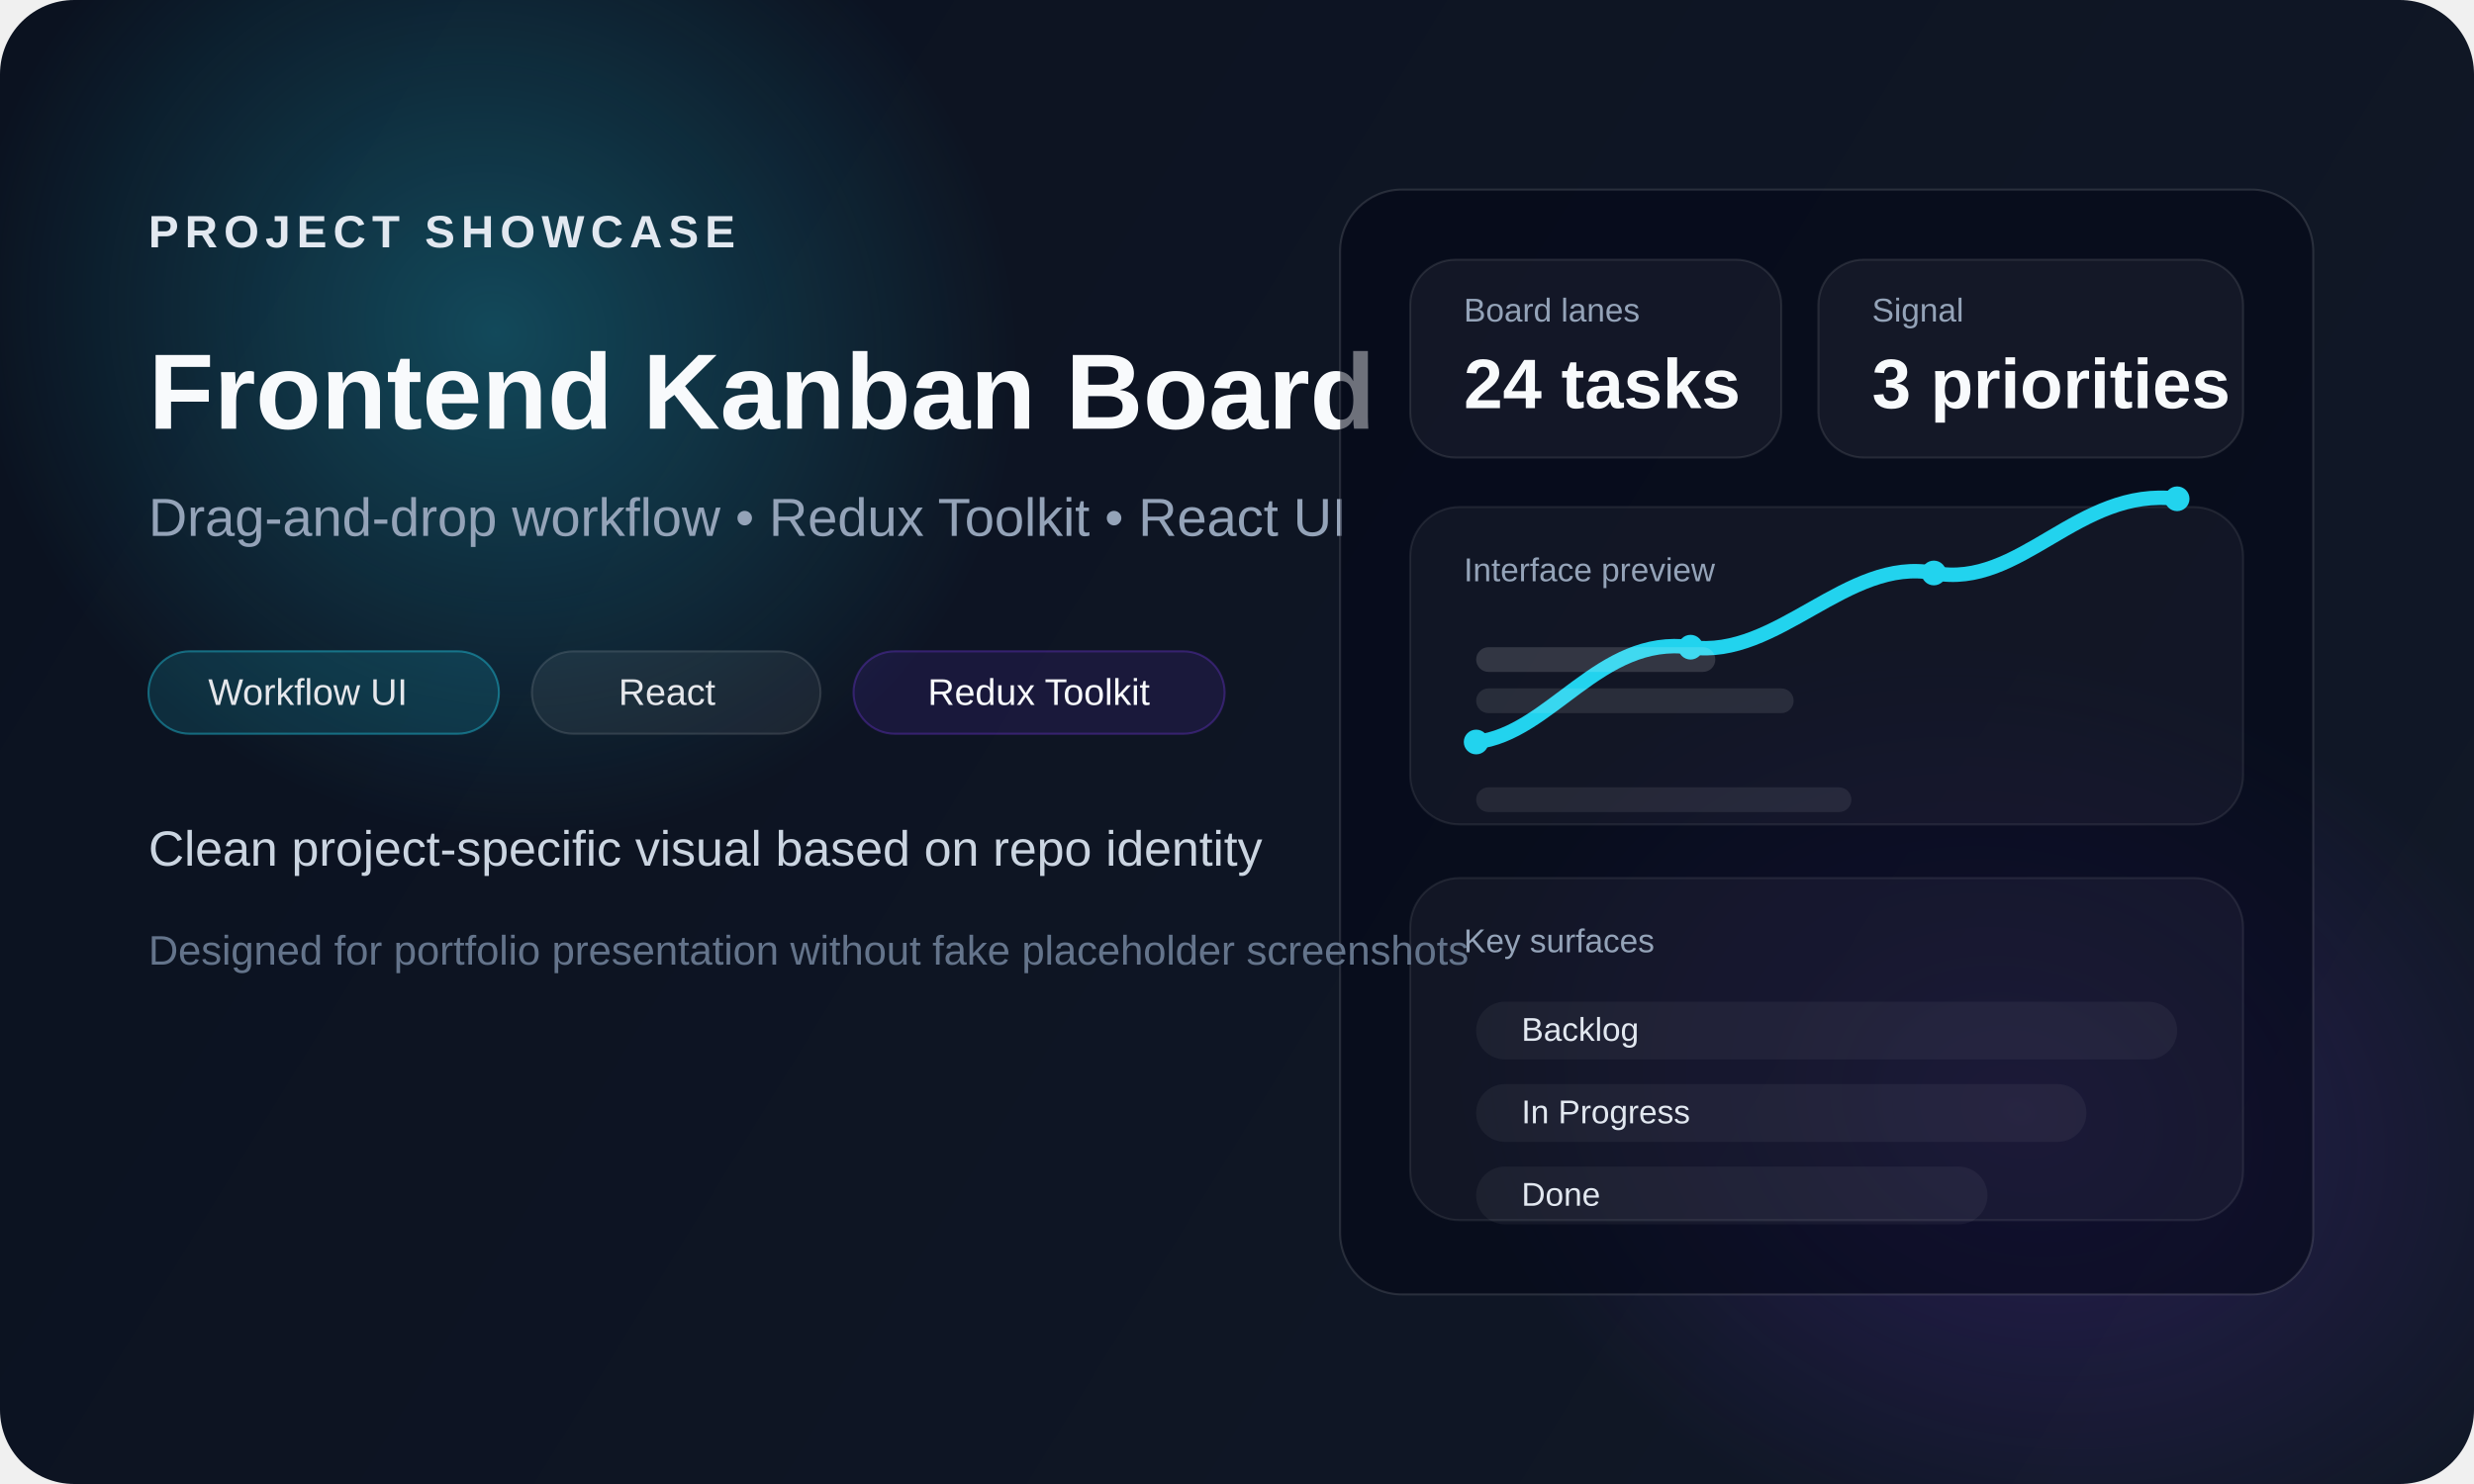
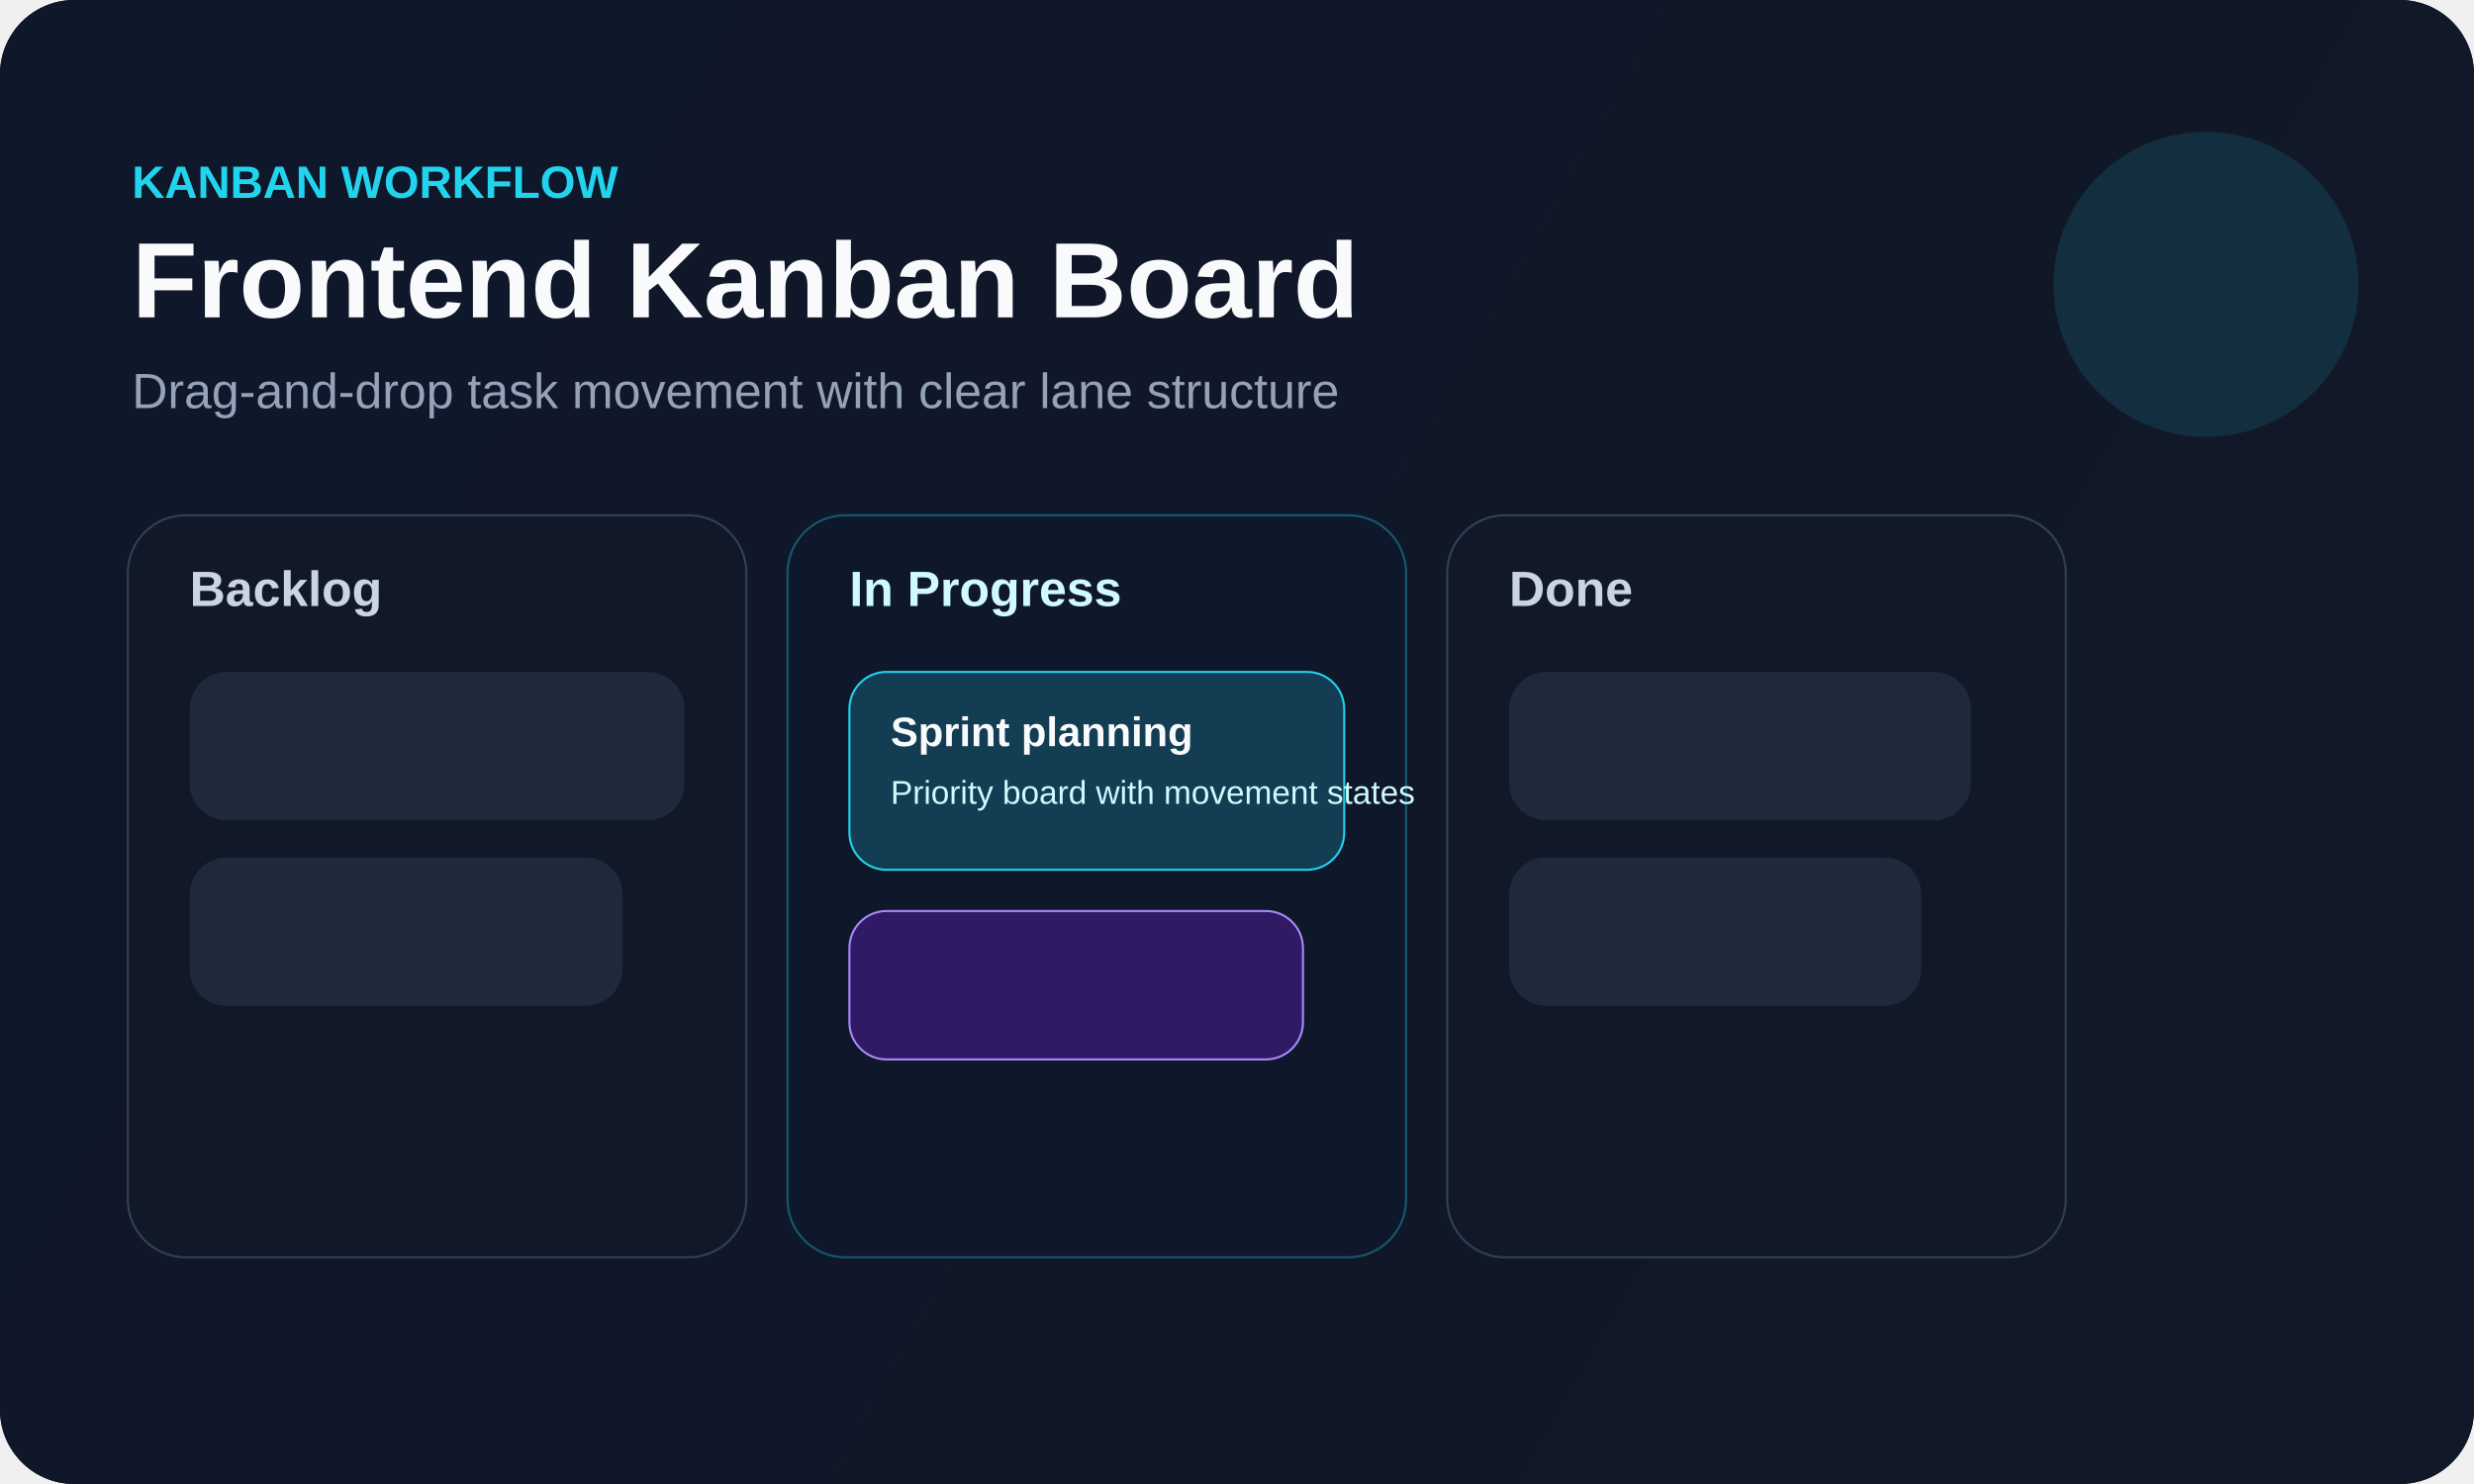
<svg xmlns="http://www.w3.org/2000/svg" width="1200" height="720" viewBox="0 0 1200 720" fill="none">
+   <rect width="1200" height="720" rx="36" fill="#0B1020" />
+   <rect x="0" y="0" width="1200" height="720" rx="36" fill="url(#g1)" />
  <defs>
-     <linearGradient id="bg" x1="80" y1="40" x2="1120" y2="680" gradientUnits="userSpaceOnUse">
-       <stop stop-color="#0b1220" />
+     <linearGradient id="g1" x1="90" y1="80" x2="1110" y2="660" gradientUnits="userSpaceOnUse">
+       <stop stop-color="#0F172A" />
      <stop offset="1" stop-color="#111827" />
    </linearGradient>
-     <radialGradient id="glowA" cx="0" cy="0" r="1" gradientUnits="userSpaceOnUse" gradientTransform="translate(240 160) rotate(32) scale(260 240)">
-       <stop stop-color="#22d3ee" stop-opacity="0.28" />
-       <stop offset="1" stop-color="#22d3ee" stop-opacity="0" />
-     </radialGradient>
-     <radialGradient id="glowB" cx="0" cy="0" r="1" gradientUnits="userSpaceOnUse" gradientTransform="translate(980 540) rotate(18) scale(280 220)">
-       <stop stop-color="#7c3aed" stop-opacity="0.22" />
-       <stop offset="1" stop-color="#7c3aed" stop-opacity="0" />
-     </radialGradient>
  </defs>
-   <rect width="1200" height="720" rx="36" fill="url(#bg)" />
-   <rect width="1200" height="720" rx="36" fill="url(#glowA)" />
-   <rect width="1200" height="720" rx="36" fill="url(#glowB)" />
-   <text x="72" y="120" fill="#E2E8F0" font-family="Arial, Helvetica, sans-serif" font-size="22" font-weight="700" letter-spacing="3">PROJECT SHOWCASE</text>
-   <text x="72" y="208" fill="#F8FAFC" font-family="Arial, Helvetica, sans-serif" font-size="52" font-weight="700">Frontend Kanban Board</text>
-   <text x="72" y="260" fill="#94A3B8" font-family="Arial, Helvetica, sans-serif" font-size="26">Drag-and-drop workflow • Redux Toolkit • React UI</text>
-   <rect x="72" y="316" width="170" height="40" rx="20" fill="#22d3ee" fill-opacity="0.14" stroke="#22d3ee" stroke-opacity="0.4" />
-   <text x="101" y="342" fill="#E5E7EB" font-family="Arial, Helvetica, sans-serif" font-size="18">Workflow UI</text>
-   <rect x="258" y="316" width="140" height="40" rx="20" fill="#FFFFFF" fill-opacity="0.06" stroke="#FFFFFF" stroke-opacity="0.12" />
-   <text x="300" y="342" fill="#E5E7EB" font-family="Arial, Helvetica, sans-serif" font-size="18">React</text>
-   <rect x="414" y="316" width="180" height="40" rx="20" fill="#7c3aed" fill-opacity="0.12" stroke="#7c3aed" stroke-opacity="0.32" />
-   <text x="450" y="342" fill="#F8FAFC" font-family="Arial, Helvetica, sans-serif" font-size="18">Redux Toolkit</text>
-   <rect x="650" y="92" width="472" height="536" rx="30" fill="#020617" fill-opacity="0.56" stroke="#FFFFFF" stroke-opacity="0.12" />
-   <rect x="684" y="126" width="180" height="96" rx="22" fill="#FFFFFF" fill-opacity="0.05" stroke="#FFFFFF" stroke-opacity="0.10" />
-   <rect x="882" y="126" width="206" height="96" rx="22" fill="#FFFFFF" fill-opacity="0.05" stroke="#FFFFFF" stroke-opacity="0.10" />
-   <text x="710" y="156" fill="#94A3B8" font-family="Arial, Helvetica, sans-serif" font-size="16">Board lanes</text>
-   <text x="710" y="198" fill="#F8FAFC" font-family="Arial, Helvetica, sans-serif" font-size="34" font-weight="700">24 tasks</text>
-   <text x="908" y="156" fill="#94A3B8" font-family="Arial, Helvetica, sans-serif" font-size="16">Signal</text>
-   <text x="908" y="198" fill="#F8FAFC" font-family="Arial, Helvetica, sans-serif" font-size="34" font-weight="700">3 priorities</text>
-   <rect x="684" y="246" width="404" height="154" rx="24" fill="#FFFFFF" fill-opacity="0.04" stroke="#FFFFFF" stroke-opacity="0.08" />
-   <text x="710" y="282" fill="#94A3B8" font-family="Arial, Helvetica, sans-serif" font-size="16">Interface preview</text>
-   <path d="M716 360C752 356 776 308 820 314C862 320 896 270 938 278C980 286 1008 236 1056 242" stroke="#22d3ee" stroke-width="7" stroke-linecap="round" stroke-linejoin="round" />
-   <circle cx="716" cy="360" r="6" fill="#22d3ee" />
-   <circle cx="820" cy="314" r="6" fill="#22d3ee" />
-   <circle cx="938" cy="278" r="6" fill="#22d3ee" />
-   <circle cx="1056" cy="242" r="6" fill="#22d3ee" />
-   <rect x="716" y="314" width="116" height="12" rx="6" fill="#FFFFFF" fill-opacity="0.14" />
-   <rect x="716" y="334" width="154" height="12" rx="6" fill="#FFFFFF" fill-opacity="0.10" />
-   <rect x="716" y="382" width="182" height="12" rx="6" fill="#FFFFFF" fill-opacity="0.08" />
-   <rect x="684" y="426" width="404" height="166" rx="24" fill="#FFFFFF" fill-opacity="0.04" stroke="#FFFFFF" stroke-opacity="0.08" />
-   <text x="710" y="462" fill="#94A3B8" font-family="Arial, Helvetica, sans-serif" font-size="16">Key surfaces</text>
-   <rect x="716" y="486" width="340" height="28" rx="14" fill="#FFFFFF" fill-opacity="0.05" />
-   <rect x="716" y="526" width="296" height="28" rx="14" fill="#FFFFFF" fill-opacity="0.05" />
-   <rect x="716" y="566" width="248" height="28" rx="14" fill="#FFFFFF" fill-opacity="0.05" />
-   <text x="738" y="505" fill="#E2E8F0" font-family="Arial, Helvetica, sans-serif" font-size="16">Backlog</text>
-   <text x="738" y="545" fill="#E2E8F0" font-family="Arial, Helvetica, sans-serif" font-size="16">In Progress</text>
-   <text x="738" y="585" fill="#E2E8F0" font-family="Arial, Helvetica, sans-serif" font-size="16">Done</text>
-   <text x="72" y="420" fill="#CBD5E1" font-family="Arial, Helvetica, sans-serif" font-size="24">Clean project-specific visual based on repo identity</text>
-   <text x="72" y="468" fill="#64748B" font-family="Arial, Helvetica, sans-serif" font-size="20">Designed for portfolio presentation without fake placeholder screenshots</text>
+   <text x="64" y="96" fill="#22D3EE" font-family="Arial" font-size="22" font-weight="700">KANBAN WORKFLOW</text>
+   <text x="64" y="154" fill="#F8FAFC" font-family="Arial" font-size="52" font-weight="700">Frontend Kanban Board</text>
+   <text x="64" y="198" fill="#94A3B8" font-family="Arial" font-size="24">Drag-and-drop task movement with clear lane structure</text>
+   <rect x="62" y="250" width="300" height="360" rx="28" fill="#111827" stroke="#334155" />
+   <rect x="382" y="250" width="300" height="360" rx="28" fill="#0F172A" stroke="#22D3EE" stroke-opacity="0.35" />
+   <rect x="702" y="250" width="300" height="360" rx="28" fill="#111827" stroke="#334155" />
+   <text x="92" y="294" fill="#CBD5E1" font-family="Arial" font-size="24" font-weight="700">Backlog</text>
+   <text x="412" y="294" fill="#CFFAFE" font-family="Arial" font-size="24" font-weight="700">In Progress</text>
+   <text x="732" y="294" fill="#CBD5E1" font-family="Arial" font-size="24" font-weight="700">Done</text>
+   <rect x="92" y="326" width="240" height="72" rx="18" fill="#1E293B" />
+   <rect x="92" y="416" width="210" height="72" rx="18" fill="#1E293B" />
+   <rect x="412" y="326" width="240" height="96" rx="18" fill="#155E75" fill-opacity="0.55" stroke="#22D3EE" />
+   <rect x="412" y="442" width="220" height="72" rx="18" fill="#4C1D95" fill-opacity="0.55" stroke="#A78BFA" />
+   <rect x="732" y="326" width="224" height="72" rx="18" fill="#1E293B" />
+   <rect x="732" y="416" width="200" height="72" rx="18" fill="#1E293B" />
+   <circle cx="1070" cy="138" r="74" fill="#22D3EE" fill-opacity="0.12" />
+   <text x="432" y="362" fill="#F8FAFC" font-family="Arial" font-size="20" font-weight="700">Sprint planning</text>
+   <text x="432" y="390" fill="#CFFAFE" font-family="Arial" font-size="16">Priority board with movement states</text>
</svg>
